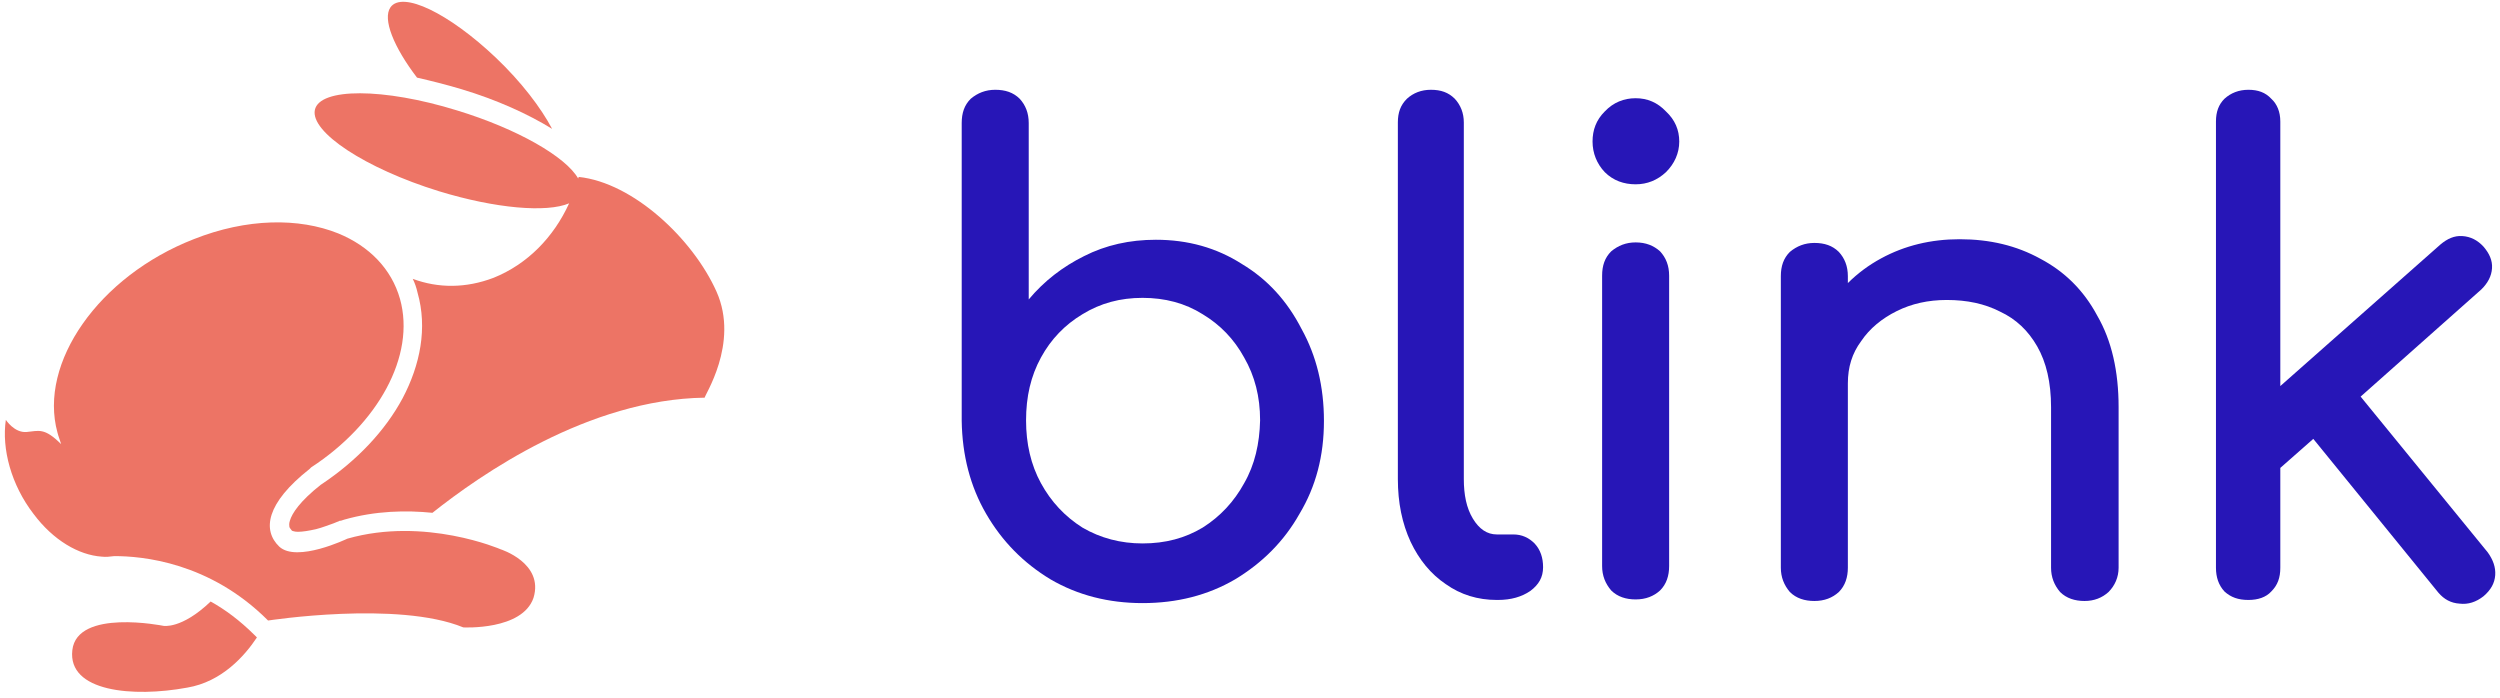
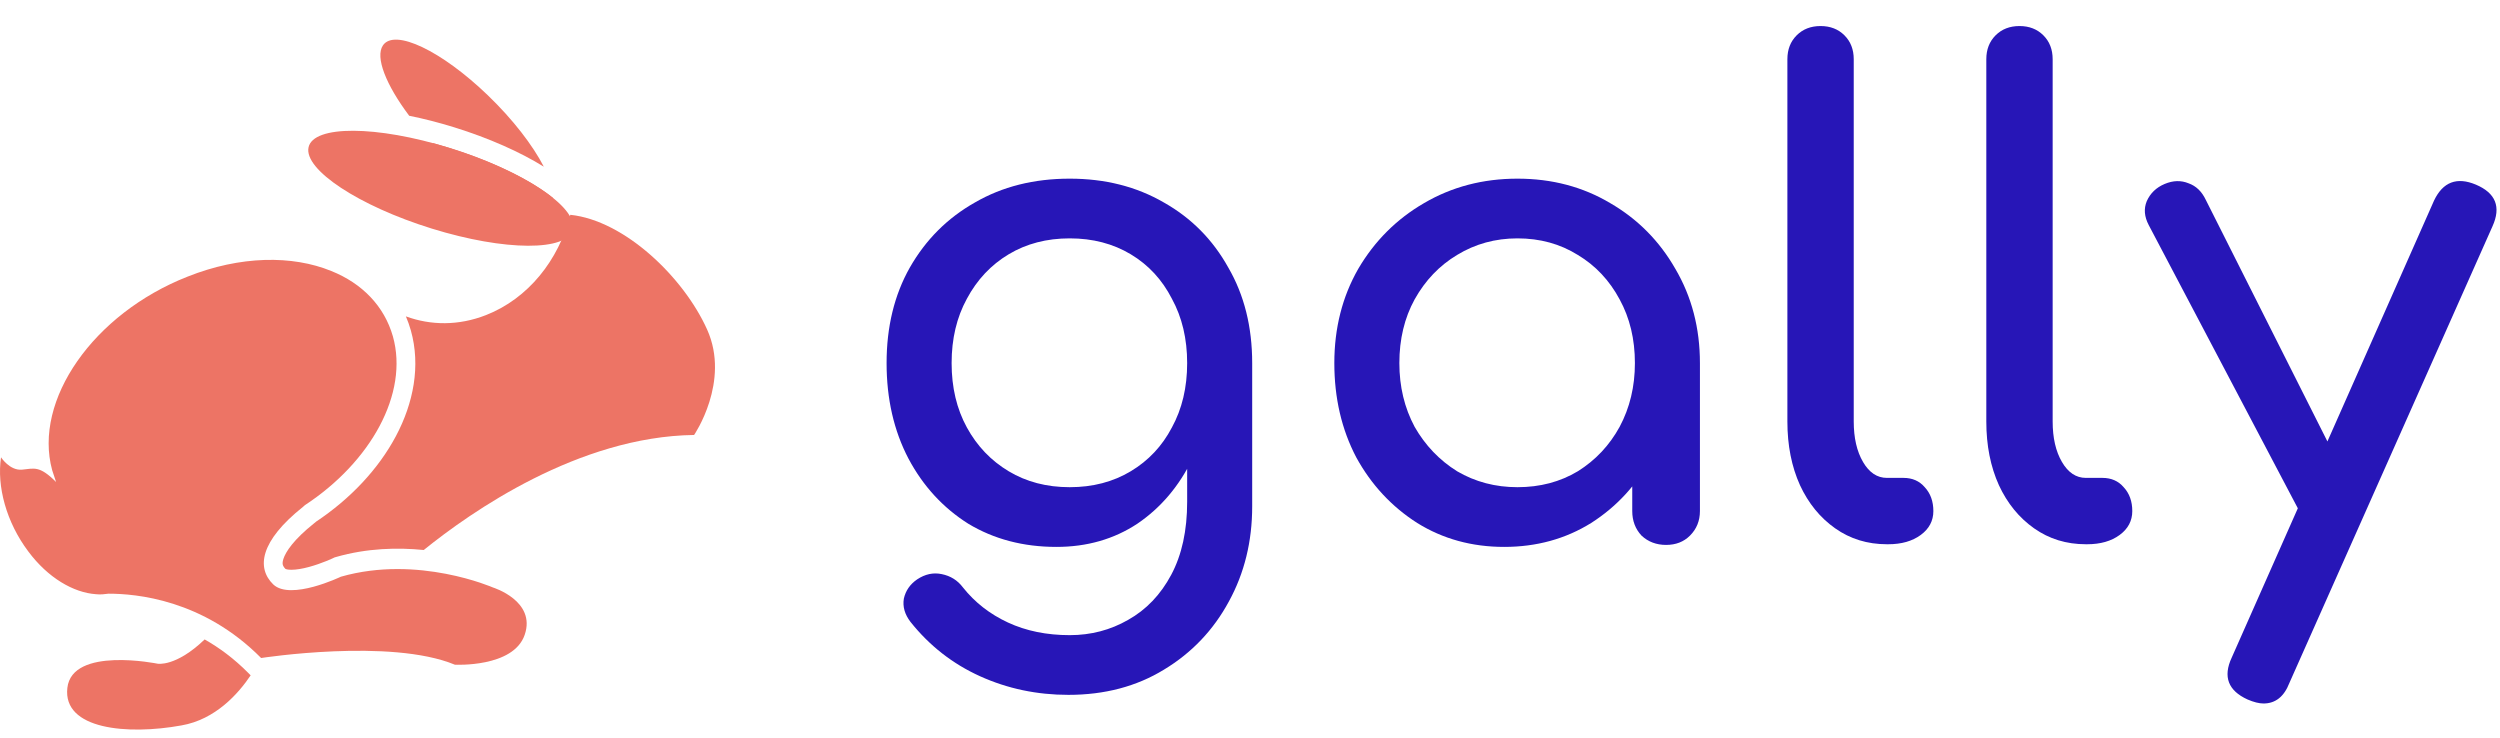
- <svg xmlns="http://www.w3.org/2000/svg" width="104" height="29" viewBox="0 0 104 29" fill="none">
-   <path fill-rule="evenodd" clip-rule="evenodd" d="M19.206 3.713C20.667 4.152 21.972 4.745 22.968 5.361C22.503 4.482 21.685 3.405 20.622 2.395C18.675 0.549 16.728 -0.396 16.241 0.308C15.909 0.791 16.374 1.955 17.348 3.229C17.923 3.361 18.543 3.515 19.206 3.713Z" fill="#ED7465" />
-   <path fill-rule="evenodd" clip-rule="evenodd" d="M20.822 22.849C20.822 22.849 17.68 21.486 14.449 22.409C14.449 22.409 12.347 23.42 11.617 22.739C10.909 22.058 11.064 20.937 12.878 19.509C12.9 19.487 12.922 19.465 12.944 19.443C15.71 17.642 17.304 14.808 16.64 12.435C16.286 11.183 15.356 10.238 14.073 9.711C12.435 9.052 10.267 9.073 8.054 9.952C4.115 11.49 1.593 15.093 2.39 17.993C2.434 18.169 2.5 18.323 2.544 18.477C1.836 17.773 1.615 17.927 1.106 17.971C0.597 18.015 0.243 17.466 0.243 17.466C0.066 18.674 0.464 20.168 1.394 21.377C2.213 22.475 3.275 23.09 4.226 23.156C4.403 23.178 4.58 23.156 4.757 23.134C5.908 23.134 8.718 23.376 11.152 25.814C11.152 25.814 16.551 24.98 19.273 26.1C19.273 26.1 21.729 26.232 22.194 24.87C22.636 23.42 20.822 22.849 20.822 22.849Z" fill="#ED7465" />
-   <path fill-rule="evenodd" clip-rule="evenodd" d="M8.763 25.023C7.546 26.188 6.793 26.034 6.793 26.034C6.793 26.034 3.208 25.309 3.009 27.045C2.81 28.78 5.532 29.022 7.789 28.605C9.227 28.363 10.179 27.286 10.688 26.517L10.577 26.407C9.98 25.814 9.36 25.353 8.763 25.023Z" fill="#ED7465" />
-   <path fill-rule="evenodd" clip-rule="evenodd" d="M29.805 12.127C28.832 9.952 26.353 7.602 24.074 7.36C24.074 7.382 24.052 7.404 24.052 7.426C23.543 6.525 21.529 5.361 19.007 4.592C15.953 3.647 13.298 3.647 13.099 4.57C12.9 5.492 15.201 7.008 18.255 7.953C20.622 8.678 22.747 8.854 23.676 8.458C23.034 9.864 21.95 10.985 20.534 11.556C19.383 11.995 18.233 11.995 17.17 11.6C17.259 11.776 17.325 11.973 17.369 12.171C17.79 13.643 17.48 15.181 16.75 16.565C16.02 17.927 14.847 19.158 13.409 20.124L13.342 20.168C12.479 20.849 12.147 21.355 12.059 21.662C12.015 21.794 12.037 21.86 12.037 21.904C12.037 21.948 12.081 21.992 12.147 22.079C12.169 22.079 12.236 22.123 12.391 22.123C12.59 22.123 12.855 22.079 13.143 22.014C13.409 21.948 13.674 21.838 13.873 21.772C13.962 21.728 14.05 21.706 14.095 21.684C14.117 21.662 14.139 21.662 14.161 21.662H14.183L14.249 21.64L14.316 21.618C15.621 21.245 16.905 21.223 17.989 21.333C19.981 19.751 24.473 16.609 29.319 16.543C29.252 16.521 30.779 14.302 29.805 12.127Z" fill="#ED7465" />
-   <path d="M68.043 10.084C67.644 10.084 67.312 10.216 67.025 10.457C66.759 10.721 66.648 11.051 66.648 11.468V23.551C66.648 23.947 66.781 24.276 67.025 24.562C67.29 24.826 67.644 24.936 68.043 24.936C68.463 24.936 68.795 24.804 69.06 24.562C69.326 24.298 69.436 23.947 69.436 23.551V11.468C69.436 11.051 69.304 10.721 69.06 10.457C68.795 10.216 68.463 10.084 68.043 10.084Z" fill="#2716B7" />
-   <path d="M51.668 10.985C50.606 10.304 49.411 9.974 48.083 9.974C46.999 9.974 46.003 10.194 45.096 10.655C44.211 11.095 43.437 11.688 42.795 12.457V5.119C42.795 4.702 42.662 4.372 42.419 4.108C42.153 3.845 41.821 3.735 41.401 3.735C41.003 3.735 40.671 3.867 40.383 4.108C40.117 4.372 40.007 4.702 40.007 5.119V17.51C40.029 18.938 40.361 20.234 41.025 21.377C41.688 22.519 42.574 23.42 43.702 24.101C44.831 24.76 46.114 25.089 47.53 25.089C48.968 25.089 50.252 24.76 51.38 24.101C52.509 23.42 53.416 22.519 54.058 21.377C54.744 20.234 55.076 18.96 55.076 17.51C55.076 16.082 54.766 14.808 54.146 13.687C53.549 12.523 52.73 11.622 51.668 10.985ZM51.757 20.102C51.336 20.871 50.761 21.486 50.031 21.948C49.3 22.387 48.482 22.607 47.53 22.607C46.623 22.607 45.782 22.387 45.03 21.948C44.3 21.486 43.724 20.871 43.304 20.102C42.883 19.333 42.684 18.455 42.684 17.488C42.684 16.499 42.883 15.642 43.304 14.873C43.724 14.105 44.3 13.511 45.03 13.072C45.782 12.611 46.601 12.391 47.53 12.391C48.46 12.391 49.3 12.611 50.031 13.072C50.761 13.511 51.336 14.105 51.757 14.873C52.199 15.642 52.42 16.499 52.42 17.488C52.398 18.455 52.199 19.333 51.757 20.102Z" fill="#2716B7" />
-   <path d="M62.953 22.233H62.267C61.869 22.233 61.537 22.014 61.271 21.574C61.006 21.135 60.895 20.586 60.895 19.927V5.097C60.895 4.702 60.762 4.372 60.519 4.108C60.254 3.845 59.944 3.735 59.523 3.735C59.125 3.735 58.793 3.867 58.528 4.108C58.262 4.372 58.151 4.68 58.151 5.097V19.927C58.151 20.915 58.328 21.772 58.682 22.541C59.036 23.288 59.523 23.881 60.143 24.299C60.762 24.738 61.471 24.958 62.267 24.958H62.311C62.865 24.958 63.307 24.826 63.661 24.584C64.015 24.32 64.192 24.013 64.192 23.596C64.192 23.2 64.082 22.87 63.838 22.607C63.595 22.365 63.307 22.233 62.953 22.233Z" fill="#2716B7" />
-   <path d="M68.042 4.086C67.555 4.086 67.113 4.262 66.759 4.636C66.405 4.987 66.25 5.405 66.25 5.888C66.25 6.371 66.427 6.811 66.759 7.162C67.113 7.514 67.555 7.667 68.042 7.667C68.529 7.667 68.95 7.492 69.304 7.162C69.658 6.811 69.857 6.371 69.857 5.888C69.857 5.405 69.68 4.987 69.304 4.636C68.95 4.262 68.529 4.086 68.042 4.086Z" fill="#2716B7" />
-   <path d="M103.491 22.98L98.202 16.499L103.225 12.039C103.491 11.776 103.646 11.49 103.668 11.161C103.69 10.831 103.557 10.546 103.314 10.26C103.07 9.996 102.783 9.842 102.429 9.82C102.097 9.799 101.809 9.93 101.521 10.172L94.861 16.06V5.053C94.861 4.658 94.728 4.328 94.485 4.108C94.242 3.845 93.932 3.735 93.533 3.735C93.135 3.735 92.803 3.867 92.538 4.108C92.294 4.35 92.184 4.658 92.184 5.053V23.617C92.184 24.013 92.294 24.342 92.538 24.606C92.803 24.848 93.113 24.958 93.533 24.958C93.932 24.958 94.264 24.848 94.485 24.606C94.75 24.342 94.861 24.035 94.861 23.617V19.465L96.233 18.257L101.433 24.65C101.676 24.936 101.964 25.089 102.318 25.111C102.672 25.155 103.004 25.046 103.314 24.804C103.624 24.54 103.778 24.255 103.801 23.925C103.823 23.596 103.712 23.288 103.491 22.98Z" fill="#2716B7" />
-   <path d="M84.881 10.765C83.886 10.216 82.779 9.952 81.518 9.952C80.323 9.952 79.239 10.216 78.265 10.743C77.734 11.029 77.269 11.38 76.871 11.776V11.49C76.871 11.073 76.738 10.743 76.495 10.479C76.229 10.216 75.897 10.106 75.477 10.106C75.079 10.106 74.747 10.238 74.459 10.479C74.194 10.743 74.083 11.073 74.083 11.49V23.617C74.083 24.013 74.216 24.342 74.459 24.628C74.725 24.892 75.079 25.001 75.477 25.001C75.897 25.001 76.229 24.87 76.495 24.628C76.76 24.364 76.871 24.013 76.871 23.617V15.95C76.871 15.269 77.048 14.698 77.424 14.192C77.778 13.665 78.287 13.248 78.907 12.94C79.526 12.633 80.212 12.479 80.987 12.479C81.828 12.479 82.558 12.633 83.2 12.962C83.863 13.27 84.372 13.753 84.749 14.412C85.125 15.071 85.324 15.906 85.324 16.939V23.617C85.324 24.013 85.457 24.342 85.7 24.628C85.966 24.892 86.32 25.001 86.718 25.001C87.116 25.001 87.448 24.87 87.714 24.628C87.979 24.364 88.134 24.013 88.134 23.617V16.939C88.134 15.445 87.846 14.17 87.249 13.138C86.674 12.061 85.877 11.292 84.881 10.765Z" fill="#2716B7" />
+ <svg xmlns="http://www.w3.org/2000/svg" width="288" height="85" viewBox="0 0 288 85" fill="none">
+   <path d="M65.984 26.407C66.548 23.841 60.192 19.648 51.787 17.042C43.381 14.435 36.11 14.402 35.545 16.968C34.981 19.534 41.337 23.727 49.742 26.334C58.148 28.94 65.419 28.973 65.984 26.407Z" fill="#ED7465" />
+   <path fill-rule="evenodd" clip-rule="evenodd" d="M62.647 19.203C61.386 16.753 59.103 13.773 56.198 10.976C50.864 5.84 45.456 3.264 44.118 5.222C43.187 6.585 44.473 9.784 47.139 13.335C48.79 13.667 50.53 14.11 52.307 14.661C56.322 15.906 59.941 17.52 62.647 19.203ZM63.433 23.821C63.615 23.555 63.712 23.218 63.731 22.822C61.228 20.79 56.881 18.623 51.779 17.041C51.102 16.831 50.431 16.637 49.771 16.461C50.274 16.999 50.803 17.536 51.353 18.067C56.687 23.203 62.095 25.779 63.433 23.821Z" fill="#ED7465" />
+   <path d="M56.797 67.682C56.797 67.682 48.158 63.888 39.269 66.437C39.269 66.437 33.476 69.223 31.479 67.326C29.531 65.429 29.931 62.346 34.924 58.374C34.974 58.315 35.074 58.255 35.124 58.196C42.715 53.216 47.109 45.332 45.262 38.751C44.263 35.254 41.716 32.645 38.17 31.222C33.676 29.384 27.683 29.444 21.591 31.874C10.754 36.143 3.813 46.102 6.01 54.165C6.16 54.639 6.31 55.054 6.46 55.529C4.512 53.572 3.913 53.987 2.515 54.106C1.116 54.224 0.118 52.683 0.118 52.683C-0.382 56.003 0.717 60.153 3.264 63.532C5.511 66.555 8.457 68.274 11.054 68.452C11.553 68.512 12.053 68.452 12.502 68.393C15.648 68.393 23.389 69.045 30.081 75.803C30.081 75.803 44.962 73.491 52.403 76.574C52.403 76.574 59.144 76.93 60.443 73.136C61.791 69.223 56.797 67.682 56.797 67.682Z" fill="#ED7465" />
+   <path fill-rule="evenodd" clip-rule="evenodd" d="M23.576 73.663C20.247 76.862 18.148 76.457 18.148 76.457C18.148 76.457 8.31 74.441 7.76 79.243C7.211 84.045 14.702 84.697 20.894 83.57C24.826 82.893 27.47 79.897 28.875 77.799L28.601 77.522C26.963 75.868 25.255 74.613 23.576 73.663Z" fill="#ED7465" />
+   <path fill-rule="evenodd" clip-rule="evenodd" d="M65.701 24.745C71.955 25.4 78.76 31.949 81.461 37.963C84.163 43.976 79.96 50.109 79.96 50.109C66.659 50.286 54.274 58.949 48.816 63.361C45.827 63.061 42.305 63.136 38.711 64.166L38.544 64.214L38.388 64.289C38.388 64.289 38.388 64.289 38.388 64.289L38.387 64.289L38.387 64.29L38.386 64.29L38.381 64.292L38.345 64.309C38.311 64.325 38.258 64.349 38.187 64.381C38.044 64.445 37.834 64.536 37.573 64.641C37.047 64.853 36.341 65.112 35.594 65.314C34.83 65.521 34.116 65.642 33.548 65.639C33.1 65.636 32.922 65.557 32.887 65.541L32.885 65.54C32.675 65.325 32.604 65.16 32.578 65.057C32.553 64.959 32.527 64.762 32.643 64.398C32.908 63.569 33.828 62.158 36.203 60.269L36.376 60.131L36.4 60.103C40.382 57.457 43.604 54.013 45.606 50.248C47.634 46.436 48.476 42.143 47.331 38.068L47.33 38.063L47.328 38.057C47.169 37.499 46.978 36.962 46.758 36.446C49.634 37.502 52.842 37.534 55.995 36.295C60.848 34.39 64.35 29.984 65.701 24.745Z" fill="#ED7465" />
+   <path d="M121.703 63.003C117.881 63.003 114.493 62.111 111.537 60.328C108.632 58.493 106.339 55.996 104.658 52.837C102.976 49.626 102.135 45.958 102.135 41.83C102.135 37.651 103.027 33.982 104.811 30.823C106.645 27.613 109.142 25.116 112.301 23.332C115.461 21.498 119.104 20.581 123.232 20.581C127.308 20.581 130.926 21.498 134.086 23.332C137.245 25.116 139.717 27.613 141.5 30.823C143.335 33.982 144.252 37.651 144.252 41.83H139.742C139.742 45.958 138.952 49.626 137.373 52.837C135.844 55.996 133.729 58.493 131.028 60.328C128.328 62.111 125.219 63.003 121.703 63.003ZM123.079 80.048C119.461 80.048 116.072 79.335 112.913 77.908C109.753 76.481 107.078 74.392 104.887 71.64C104.225 70.774 103.97 69.882 104.123 68.965C104.326 68.048 104.836 67.309 105.651 66.748C106.569 66.137 107.511 65.933 108.48 66.137C109.499 66.341 110.314 66.85 110.925 67.665C112.301 69.398 114.034 70.749 116.123 71.717C118.212 72.685 120.582 73.169 123.232 73.169C125.678 73.169 127.92 72.583 129.958 71.411C132.048 70.239 133.704 68.506 134.927 66.213C136.15 63.92 136.761 61.117 136.761 57.805V46.951L139.284 40.225L144.252 41.83V58.34C144.252 62.366 143.36 66.009 141.577 69.271C139.793 72.583 137.296 75.207 134.086 77.144C130.926 79.08 127.257 80.048 123.079 80.048ZM123.232 56.124C125.882 56.124 128.226 55.512 130.264 54.289C132.302 53.066 133.882 51.385 135.003 49.244C136.175 47.104 136.761 44.633 136.761 41.83C136.761 39.027 136.175 36.556 135.003 34.416C133.882 32.224 132.302 30.517 130.264 29.294C128.226 28.071 125.882 27.46 123.232 27.46C120.582 27.46 118.238 28.071 116.2 29.294C114.161 30.517 112.556 32.224 111.384 34.416C110.212 36.556 109.626 39.027 109.626 41.83C109.626 44.633 110.212 47.104 111.384 49.244C112.556 51.385 114.161 53.066 116.2 54.289C118.238 55.512 120.582 56.124 123.232 56.124Z" fill="#2716B7" />
+   <path d="M173.283 63.003C169.563 63.003 166.225 62.086 163.27 60.251C160.314 58.366 157.97 55.843 156.238 52.684C154.556 49.474 153.715 45.856 153.715 41.83C153.715 37.804 154.632 34.186 156.467 30.976C158.352 27.765 160.875 25.243 164.034 23.409C167.244 21.523 170.837 20.581 174.812 20.581C178.786 20.581 182.353 21.523 185.513 23.409C188.672 25.243 191.169 27.765 193.004 30.976C194.889 34.186 195.832 37.804 195.832 41.83H192.851C192.851 45.856 191.985 49.474 190.252 52.684C188.57 55.843 186.252 58.366 183.296 60.251C180.341 62.086 177.003 63.003 173.283 63.003ZM174.812 56.124C177.411 56.124 179.729 55.512 181.767 54.289C183.806 53.015 185.411 51.308 186.583 49.168C187.755 46.977 188.341 44.531 188.341 41.83C188.341 39.078 187.755 36.632 186.583 34.492C185.411 32.301 183.806 30.594 181.767 29.371C179.729 28.097 177.411 27.46 174.812 27.46C172.264 27.46 169.945 28.097 167.856 29.371C165.818 30.594 164.187 32.301 162.964 34.492C161.792 36.632 161.206 39.078 161.206 41.83C161.206 44.531 161.792 46.977 162.964 49.168C164.187 51.308 165.818 53.015 167.856 54.289C169.945 55.512 172.264 56.124 174.812 56.124ZM191.934 62.774C190.812 62.774 189.87 62.417 189.105 61.703C188.392 60.939 188.035 59.996 188.035 58.875V47.181L189.488 39.078L195.832 41.83V58.875C195.832 59.996 195.45 60.939 194.685 61.703C193.972 62.417 193.055 62.774 191.934 62.774Z" fill="#2716B7" />
+   <path d="M217.372 62.697C215.13 62.697 213.143 62.086 211.41 60.863C209.677 59.64 208.327 57.983 207.359 55.894C206.391 53.754 205.907 51.308 205.907 48.556V6.822C205.907 5.701 206.263 4.784 206.977 4.07C207.69 3.357 208.607 3 209.728 3C210.849 3 211.767 3.357 212.48 4.07C213.194 4.784 213.55 5.701 213.55 6.822V48.556C213.55 50.442 213.907 51.996 214.62 53.219C215.334 54.442 216.251 55.053 217.372 55.053H219.283C220.302 55.053 221.117 55.41 221.729 56.124C222.391 56.837 222.723 57.754 222.723 58.875C222.723 59.996 222.239 60.914 221.27 61.627C220.302 62.34 219.054 62.697 217.525 62.697H217.372Z" fill="#2716B7" />
+   <path d="M240.288 62.697C238.046 62.697 236.059 62.086 234.326 60.863C232.594 59.64 231.243 57.983 230.275 55.894C229.307 53.754 228.823 51.308 228.823 48.556V6.822C228.823 5.701 229.179 4.784 229.893 4.07C230.606 3.357 231.523 3 232.645 3C233.766 3 234.683 3.357 235.396 4.07C236.11 4.784 236.466 5.701 236.466 6.822V48.556C236.466 50.442 236.823 51.996 237.536 53.219C238.25 54.442 239.167 55.053 240.288 55.053H242.199C243.218 55.053 244.034 55.41 244.645 56.124C245.308 56.837 245.639 57.754 245.639 58.875C245.639 59.996 245.155 60.914 244.186 61.627C243.218 62.34 241.97 62.697 240.441 62.697H240.288Z" fill="#2716B7" />
+   <path d="M260.758 81.042C260.249 81.042 259.637 80.889 258.924 80.583C256.682 79.564 256.07 77.959 257.089 75.768L280.403 23.103C281.422 20.963 283.027 20.351 285.218 21.268C287.511 22.237 288.148 23.842 287.129 26.084L263.739 78.672C263.128 80.252 262.134 81.042 260.758 81.042ZM269.778 61.016C268.81 61.423 267.892 61.474 267.026 61.168C266.211 60.812 265.548 60.149 265.039 59.181L247.535 25.931C247.025 24.963 246.949 24.046 247.305 23.179C247.713 22.262 248.401 21.6 249.369 21.192C250.337 20.784 251.255 20.759 252.121 21.116C252.987 21.421 253.65 22.058 254.108 23.026L270.848 56.276C271.358 57.245 271.536 58.187 271.383 59.105C271.281 59.971 270.746 60.608 269.778 61.016Z" fill="#2716B7" />
</svg>
